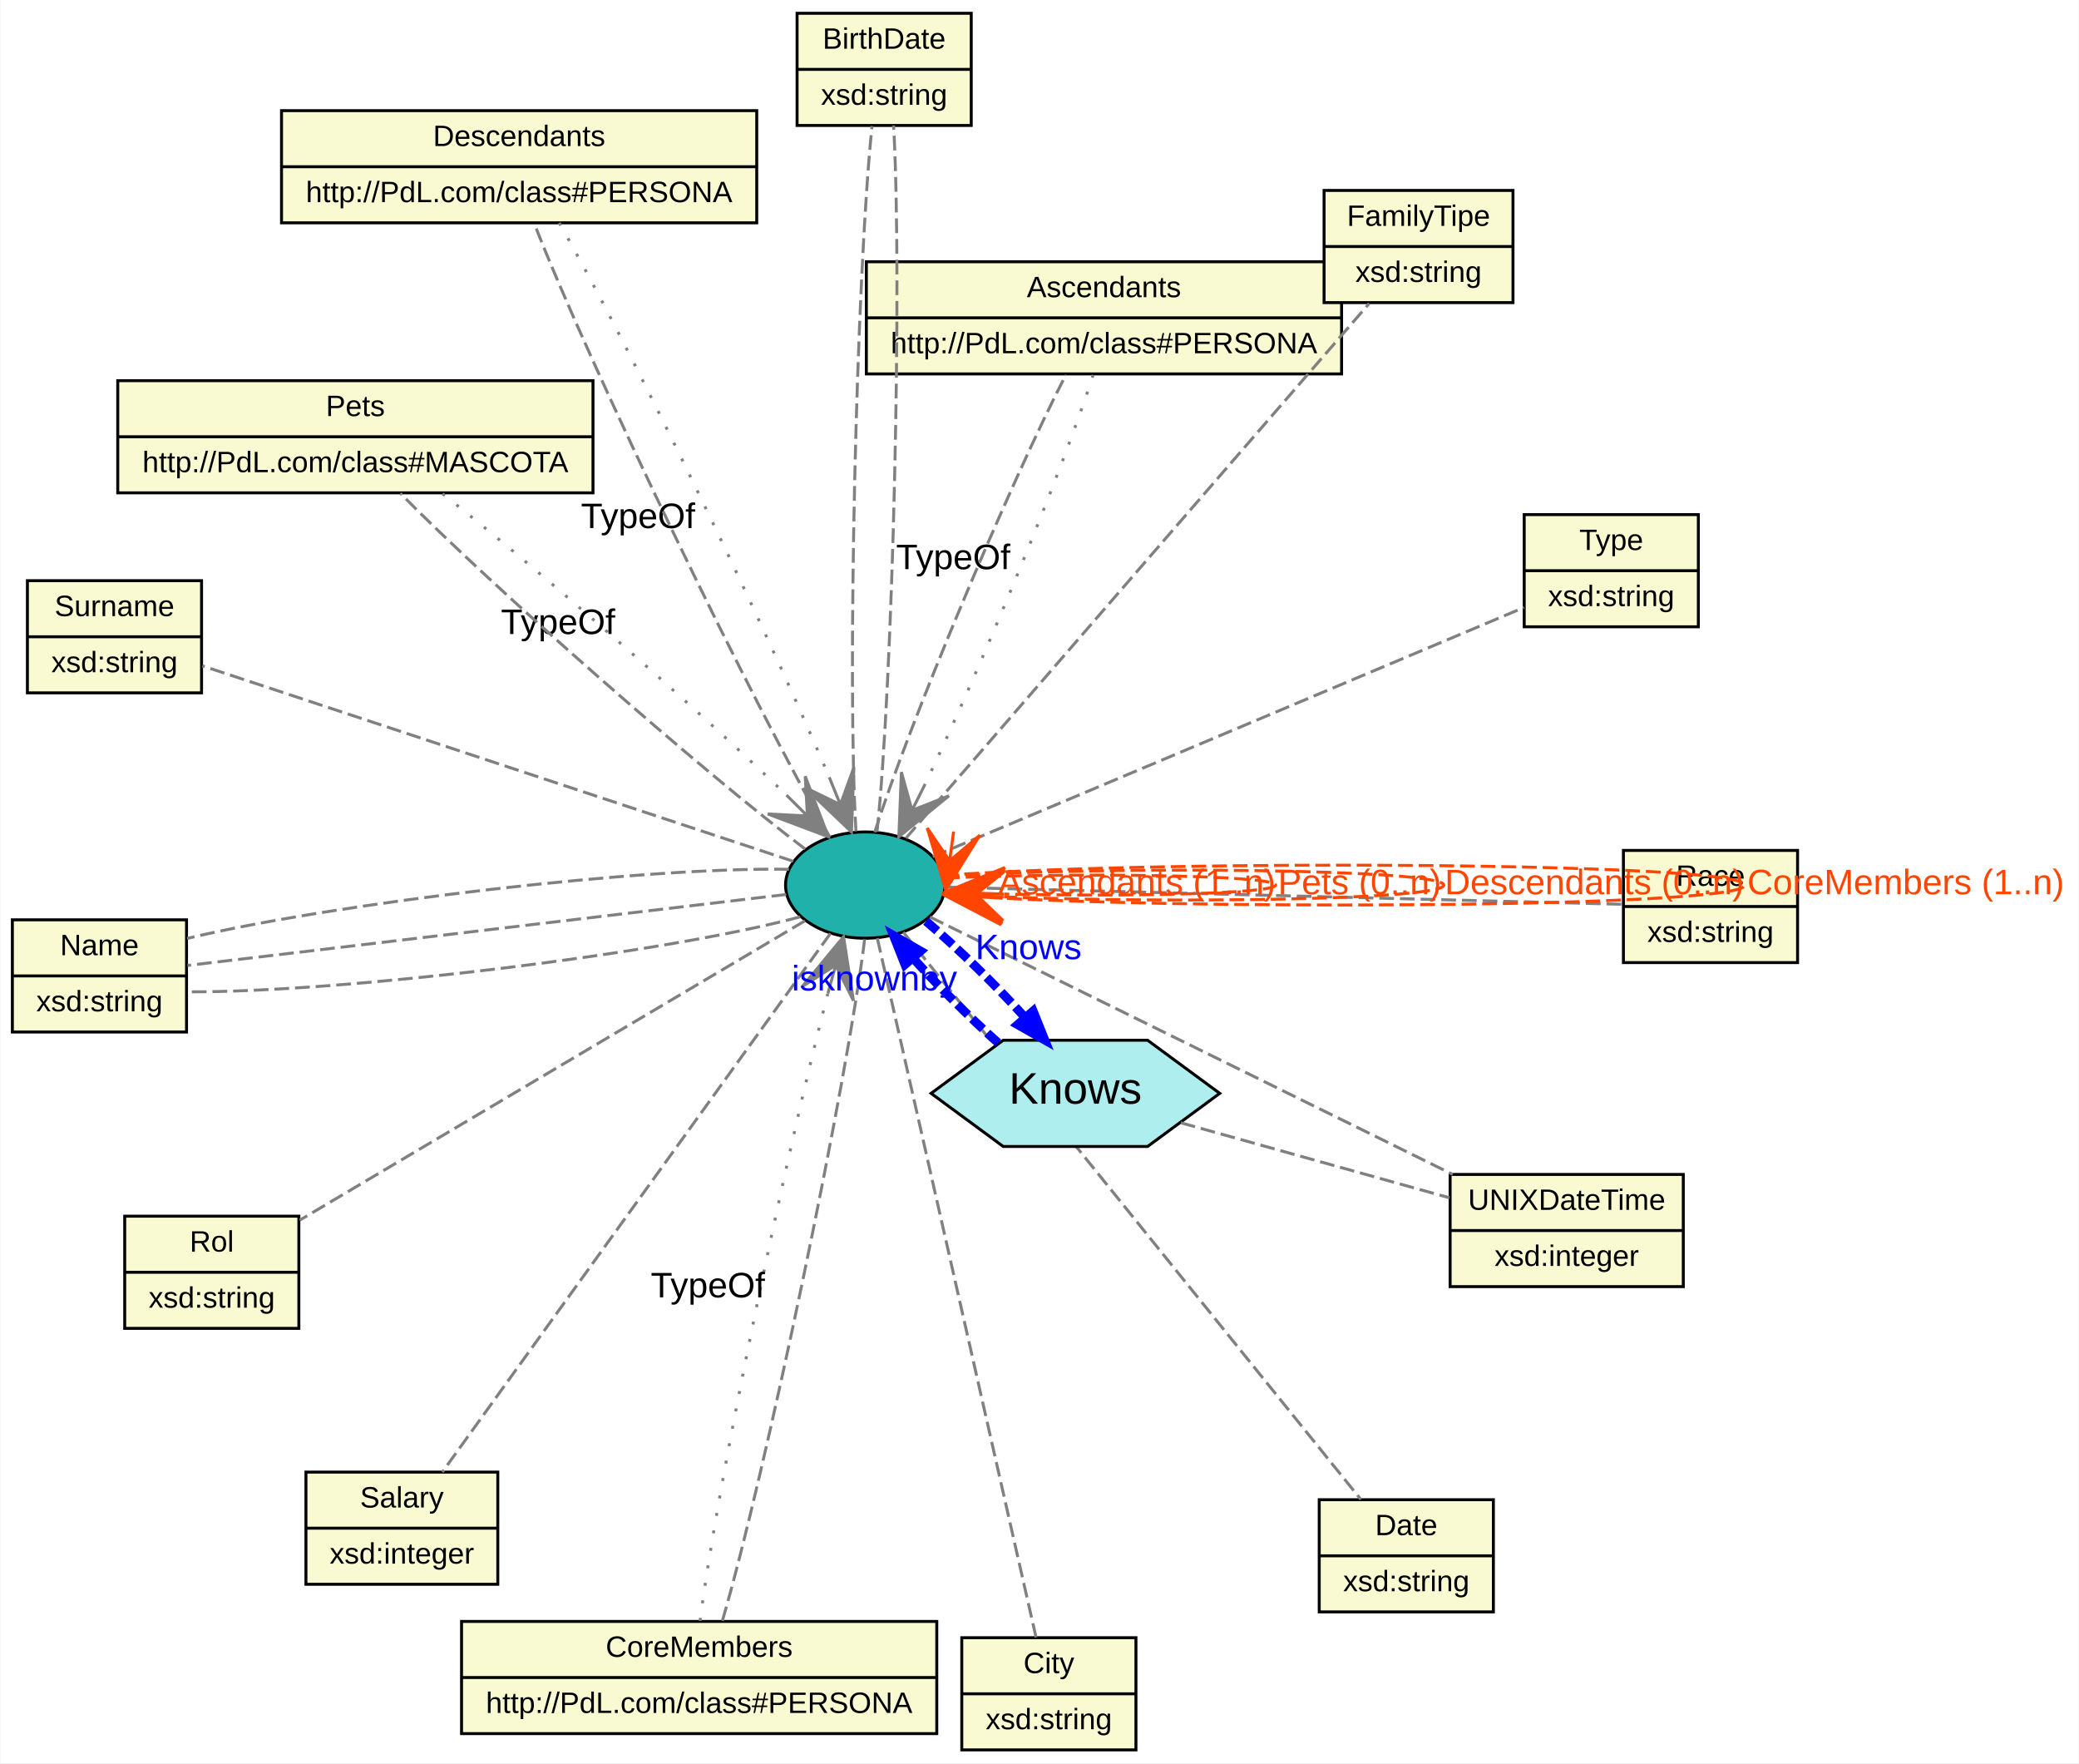
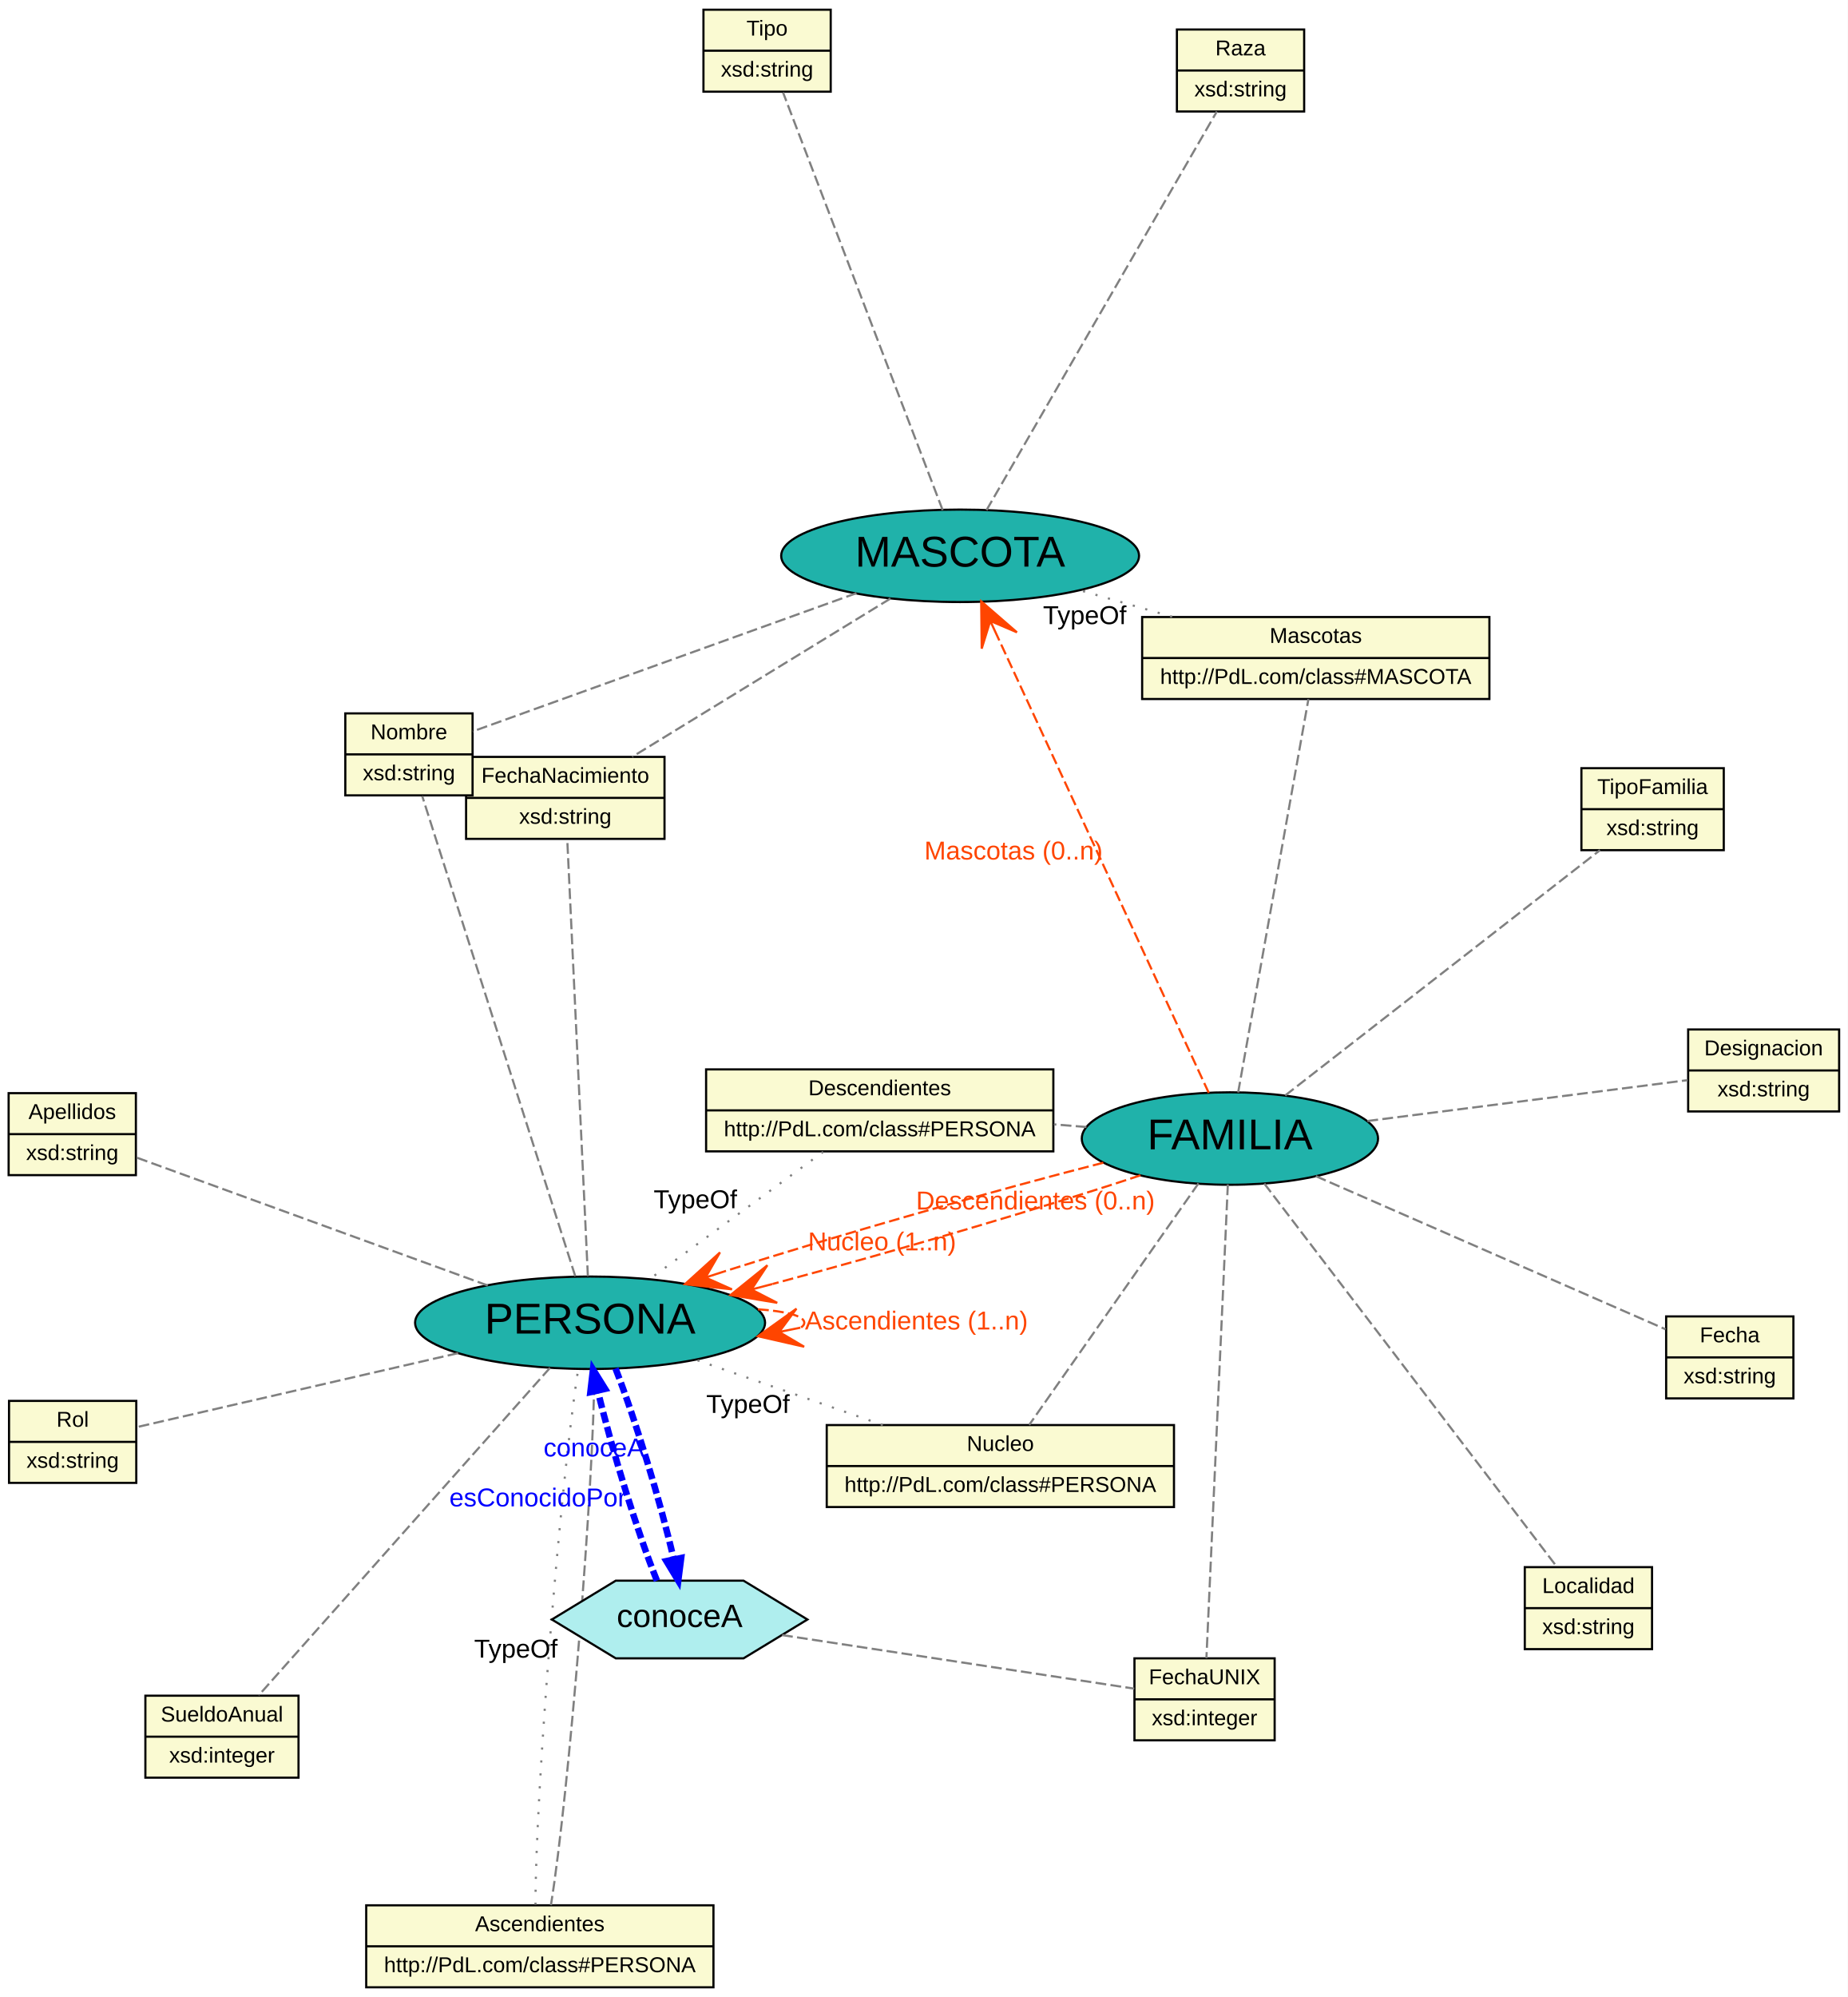
- <svg xmlns="http://www.w3.org/2000/svg" width="704pt" height="597pt" viewBox="0.00 0.00 703.95 597.28">
-   <g id="graph0" class="graph" transform="scale(1 1) rotate(0) translate(300.574 304.151)">
-     <polygon fill="white" stroke="none" points="-300.574,293.125 -300.574,-304.151 403.372,-304.151 403.372,293.125 -300.574,293.125" />
+ <svg xmlns="http://www.w3.org/2000/svg" width="857pt" height="926pt" viewBox="0.00 0.00 856.71 925.69">
+   <g id="graph0" class="graph" transform="scale(1 1) rotate(0) translate(428.48 517.961)">
+     <polygon fill="white" stroke="none" points="-428.48,407.73 -428.48,-517.961 428.225,-517.961 428.225,407.73 -428.48,407.73" />
    <g id="node1" class="node">
-       <polygon fill="lightgoldenrodyellow" stroke="black" points="-291.48,-69.447 -291.48,-107.447 -232.48,-107.447 -232.48,-69.447 -291.48,-69.447" />
-       <text text-anchor="middle" x="-261.98" y="-95.447" font-family="Arial" font-size="10.00">Surname</text>
-       <polyline fill="none" stroke="black" points="-291.48,-88.447 -232.48,-88.447 " />
-       <text text-anchor="middle" x="-261.98" y="-76.447" font-family="Arial" font-size="10.00">xsd:string</text>
+       <polygon fill="lightgoldenrodyellow" stroke="black" points="-424.48,26.758 -424.48,-11.242 -365.48,-11.242 -365.48,26.758 -424.48,26.758" />
+       <text text-anchor="middle" x="-394.98" y="0.757" font-family="Arial" font-size="10.00">Apellidos</text>
+       <polyline fill="none" stroke="black" points="-424.48,7.757 -365.48,7.757 " />
+       <text text-anchor="middle" x="-394.98" y="19.758" font-family="Arial" font-size="10.00">xsd:string</text>
    </g>
    <g id="node2" class="node">
-       <polygon fill="lightgoldenrodyellow" stroke="black" points="-260.87,-137.2 -260.87,-175.2 -99.87,-175.2 -99.87,-137.2 -260.87,-137.2" />
-       <text text-anchor="middle" x="-180.37" y="-163.2" font-family="Arial" font-size="10.00">Pets</text>
-       <polyline fill="none" stroke="black" points="-260.87,-156.2 -99.87,-156.2 " />
-       <text text-anchor="middle" x="-180.37" y="-144.2" font-family="Arial" font-size="10.00">http://PdL.com/class#MASCOTA</text>
+       <polygon fill="lightgoldenrodyellow" stroke="black" points="101.072,-193.94 101.072,-231.94 262.072,-231.94 262.072,-193.94 101.072,-193.94" />
+       <text text-anchor="middle" x="181.572" y="-219.94" font-family="Arial" font-size="10.00">Mascotas</text>
+       <polyline fill="none" stroke="black" points="101.072,-212.94 262.072,-212.94 " />
+       <text text-anchor="middle" x="181.572" y="-200.94" font-family="Arial" font-size="10.00">http://PdL.com/class#MASCOTA</text>
+     </g>
+     <g id="node18" class="node">
+       <ellipse fill="lightseagreen" stroke="black" cx="16.675" cy="-260.318" rx="82.964" ry="21.429" />
+       <text text-anchor="middle" x="16.675" y="-255.318" font-family="Arial" font-size="20.00">MASCOTA</text>
+     </g>
+     <g id="edge20" class="edge">
+       <path fill="none" stroke="grey" stroke-dasharray="1,5" d="M114.978,-232.074C100.676,-236.183 85.713,-240.482 71.899,-244.451" />
+       <text text-anchor="middle" x="74.438" y="-228.663" font-family="Arial" font-size="12.00">TypeOf</text>
+     </g>
+     <g id="node3" class="node">
+       <polygon fill="lightgoldenrodyellow" stroke="black" points="344.022,130.25 344.022,92.25 403.022,92.25 403.022,130.25 344.022,130.25" />
+       <text text-anchor="middle" x="373.522" y="104.25" font-family="Arial" font-size="10.00">Fecha</text>
+       <polyline fill="none" stroke="black" points="344.022,111.25 403.022,111.25 " />
+       <text text-anchor="middle" x="373.522" y="123.25" font-family="Arial" font-size="10.00">xsd:string</text>
+     </g>
+     <g id="node4" class="node">
+       <polygon fill="lightgoldenrodyellow" stroke="black" points="-212.384,-129.11 -212.384,-167.11 -120.384,-167.11 -120.384,-129.11 -212.384,-129.11" />
+       <text text-anchor="middle" x="-166.384" y="-155.11" font-family="Arial" font-size="10.00">FechaNacimiento</text>
+       <polyline fill="none" stroke="black" points="-212.384,-148.11 -120.384,-148.11 " />
+       <text text-anchor="middle" x="-166.384" y="-136.11" font-family="Arial" font-size="10.00">xsd:string</text>
+     </g>
+     <g id="node5" class="node">
+       <polygon fill="lightgoldenrodyellow" stroke="black" points="-102.327,-475.461 -102.327,-513.461 -43.327,-513.461 -43.327,-475.461 -102.327,-475.461" />
+       <text text-anchor="middle" x="-72.827" y="-501.461" font-family="Arial" font-size="10.00">Tipo</text>
+       <polyline fill="none" stroke="black" points="-102.327,-494.461 -43.327,-494.461 " />
+       <text text-anchor="middle" x="-72.827" y="-482.461" font-family="Arial" font-size="10.00">xsd:string</text>
+     </g>
+     <g id="node6" class="node">
+       <polygon fill="lightgoldenrodyellow" stroke="black" points="-101.101,15.743 -101.101,-22.257 59.899,-22.257 59.899,15.743 -101.101,15.743" />
+       <text text-anchor="middle" x="-20.601" y="-10.257" font-family="Arial" font-size="10.00">Descendientes</text>
+       <polyline fill="none" stroke="black" points="-101.101,-3.257 59.899,-3.257 " />
+       <text text-anchor="middle" x="-20.601" y="8.743" font-family="Arial" font-size="10.00">http://PdL.com/class#PERSONA</text>
+     </g>
+     <g id="node17" class="node">
+       <ellipse fill="lightseagreen" stroke="black" cx="-154.894" cy="95.194" rx="81.135" ry="21.429" />
+       <text text-anchor="middle" x="-154.894" y="100.194" font-family="Arial" font-size="20.00">PERSONA</text>
+     </g>
+     <g id="edge21" class="edge">
+       <path fill="none" stroke="grey" stroke-dasharray="1,5" d="M-46.813,15.959C-70.018,32.971 -103.77,57.714 -127.363,75.011" />
+       <text text-anchor="middle" x="-106.088" y="42.085" font-family="Arial" font-size="12.00">TypeOf</text>
+     </g>
+     <g id="node7" class="node">
+       <polygon fill="lightgoldenrodyellow" stroke="black" points="117.187,-466.282 117.187,-504.282 176.187,-504.282 176.187,-466.282 117.187,-466.282" />
+       <text text-anchor="middle" x="146.687" y="-492.282" font-family="Arial" font-size="10.00">Raza</text>
+       <polyline fill="none" stroke="black" points="117.187,-485.282 176.187,-485.282 " />
+       <text text-anchor="middle" x="146.687" y="-473.282" font-family="Arial" font-size="10.00">xsd:string</text>
+     </g>
+     <g id="node8" class="node">
+       <polygon fill="lightgoldenrodyellow" stroke="black" points="278.479,246.476 278.479,208.476 337.479,208.476 337.479,246.476 278.479,246.476" />
+       <text text-anchor="middle" x="307.979" y="220.476" font-family="Arial" font-size="10.00">Localidad</text>
+       <polyline fill="none" stroke="black" points="278.479,227.476 337.479,227.476 " />
+       <text text-anchor="middle" x="307.979" y="239.476" font-family="Arial" font-size="10.00">xsd:string</text>
+     </g>
+     <g id="node9" class="node">
+       <polygon fill="lightgoldenrodyellow" stroke="black" points="-424.296,169.41 -424.296,131.41 -365.296,131.41 -365.296,169.41 -424.296,169.41" />
+       <text text-anchor="middle" x="-394.796" y="143.41" font-family="Arial" font-size="10.00">Rol</text>
+       <polyline fill="none" stroke="black" points="-424.296,150.41 -365.296,150.41 " />
+       <text text-anchor="middle" x="-394.796" y="162.41" font-family="Arial" font-size="10.00">xsd:string</text>
+     </g>
+     <g id="node10" class="node">
+       <polygon fill="lightgoldenrodyellow" stroke="black" points="-361.075,306.06 -361.075,268.06 -290.075,268.06 -290.075,306.06 -361.075,306.06" />
+       <text text-anchor="middle" x="-325.575" y="280.06" font-family="Arial" font-size="10.00">SueldoAnual</text>
+       <polyline fill="none" stroke="black" points="-361.075,287.06 -290.075,287.06 " />
+       <text text-anchor="middle" x="-325.575" y="299.06" font-family="Arial" font-size="10.00">xsd:integer</text>
+     </g>
+     <g id="node11" class="node">
+       <polygon fill="lightgoldenrodyellow" stroke="black" points="97.505,288.747 97.505,250.747 162.505,250.747 162.505,288.747 97.505,288.747" />
+       <text text-anchor="middle" x="130.005" y="262.747" font-family="Arial" font-size="10.00">FechaUNIX</text>
+       <polyline fill="none" stroke="black" points="97.505,269.747 162.505,269.747 " />
+       <text text-anchor="middle" x="130.005" y="281.747" font-family="Arial" font-size="10.00">xsd:integer</text>
+     </g>
+     <g id="node12" class="node">
+       <polygon fill="lightgoldenrodyellow" stroke="black" points="-45.17,180.613 -45.17,142.613 115.83,142.613 115.83,180.613 -45.17,180.613" />
+       <text text-anchor="middle" x="35.33" y="154.613" font-family="Arial" font-size="10.00">Nucleo</text>
+       <polyline fill="none" stroke="black" points="-45.17,161.613 115.83,161.613 " />
+       <text text-anchor="middle" x="35.33" y="173.613" font-family="Arial" font-size="10.00">http://PdL.com/class#PERSONA</text>
+     </g>
+     <g id="edge22" class="edge">
+       <path fill="none" stroke="grey" stroke-dasharray="1,5" d="M-19.181,142.58C-46.627,132.997 -79.627,121.475 -106.213,112.192" />
+       <text text-anchor="middle" x="-81.697" y="136.986" font-family="Arial" font-size="12.00">TypeOf</text>
+     </g>
+     <g id="node13" class="node">
+       <polygon fill="lightgoldenrodyellow" stroke="black" points="-268.377,-149.276 -268.377,-187.276 -209.377,-187.276 -209.377,-149.276 -268.377,-149.276" />
+       <text text-anchor="middle" x="-238.877" y="-175.276" font-family="Arial" font-size="10.00">Nombre</text>
+       <polyline fill="none" stroke="black" points="-268.377,-168.276 -209.377,-168.276 " />
+       <text text-anchor="middle" x="-238.877" y="-156.276" font-family="Arial" font-size="10.00">xsd:string</text>
+     </g>
+     <g id="node14" class="node">
+       <polygon fill="lightgoldenrodyellow" stroke="black" points="-258.688,403.23 -258.688,365.23 -97.689,365.23 -97.689,403.23 -258.688,403.23" />
+       <text text-anchor="middle" x="-178.188" y="377.23" font-family="Arial" font-size="10.00">Ascendientes</text>
+       <polyline fill="none" stroke="black" points="-258.688,384.23 -97.689,384.23 " />
+       <text text-anchor="middle" x="-178.188" y="396.23" font-family="Arial" font-size="10.00">http://PdL.com/class#PERSONA</text>
+     </g>
+     <g id="edge23" class="edge">
+       <path fill="none" stroke="grey" stroke-dasharray="1,5" d="M-180.208,364.979C-180.225,313.151 -168.836,170.938 -160.41,116.645" />
+       <text text-anchor="middle" x="-189.309" y="250.412" font-family="Arial" font-size="12.00">TypeOf</text>
+     </g>
+     <g id="node15" class="node">
+       <polygon fill="lightgoldenrodyellow" stroke="black" points="354.225,-2.759 354.225,-40.759 424.225,-40.759 424.225,-2.759 354.225,-2.759" />
+       <text text-anchor="middle" x="389.225" y="-28.759" font-family="Arial" font-size="10.00">Designacion</text>
+       <polyline fill="none" stroke="black" points="354.225,-21.759 424.225,-21.759 " />
+       <text text-anchor="middle" x="389.225" y="-9.759" font-family="Arial" font-size="10.00">xsd:string</text>
    </g>
    <g id="node16" class="node">
-       <ellipse fill="lightseagreen" stroke="black" cx="-7.628" cy="-4.325" rx="27" ry="18" />
-     </g>
-     <g id="edge20" class="edge">
-       <path fill="none" stroke="grey" stroke-dasharray="1,5" d="M-150.826,-136.895C-118.173,-111.148 -66.164,-65.545 -34.583,-35.067" />
-       <polygon fill="grey" stroke="grey" points="-20.141,-20.692 -27.967,-41.18 -27.228,-27.747 -34.316,-34.801 -34.316,-34.801 -34.316,-34.801 -27.228,-27.747 -40.665,-28.422 -20.141,-20.692 -20.141,-20.692" />
-       <text text-anchor="middle" x="-111.705" y="-89.381" font-family="Arial" font-size="12.00">TypeOf</text>
-     </g>
-     <g id="node3" class="node">
-       <polygon fill="lightgoldenrodyellow" stroke="black" points="146.168,241.879 146.168,203.879 205.168,203.879 205.168,241.879 146.168,241.879" />
-       <text text-anchor="middle" x="175.668" y="215.879" font-family="Arial" font-size="10.00">Date</text>
-       <polyline fill="none" stroke="black" points="146.168,222.879 205.168,222.879 " />
-       <text text-anchor="middle" x="175.668" y="234.879" font-family="Arial" font-size="10.00">xsd:string</text>
-     </g>
-     <g id="node4" class="node">
-       <polygon fill="lightgoldenrodyellow" stroke="black" points="-30.727,-261.651 -30.727,-299.651 28.273,-299.651 28.273,-261.651 -30.727,-261.651" />
-       <text text-anchor="middle" x="-1.227" y="-287.651" font-family="Arial" font-size="10.00">BirthDate</text>
-       <polyline fill="none" stroke="black" points="-30.727,-280.651 28.273,-280.651 " />
-       <text text-anchor="middle" x="-1.227" y="-268.651" font-family="Arial" font-size="10.00">xsd:string</text>
-     </g>
-     <g id="node5" class="node">
-       <polygon fill="lightgoldenrodyellow" stroke="black" points="215.609,-91.828 215.609,-129.828 274.609,-129.828 274.609,-91.828 215.609,-91.828" />
-       <text text-anchor="middle" x="245.109" y="-117.828" font-family="Arial" font-size="10.00">Type</text>
-       <polyline fill="none" stroke="black" points="215.609,-110.828 274.609,-110.828 " />
-       <text text-anchor="middle" x="245.109" y="-98.828" font-family="Arial" font-size="10.00">xsd:string</text>
-     </g>
-     <g id="node6" class="node">
-       <polygon fill="lightgoldenrodyellow" stroke="black" points="-205.391,-228.669 -205.391,-266.669 -44.391,-266.669 -44.391,-228.669 -205.391,-228.669" />
-       <text text-anchor="middle" x="-124.891" y="-254.669" font-family="Arial" font-size="10.00">Descendants</text>
-       <polyline fill="none" stroke="black" points="-205.391,-247.669 -44.391,-247.669 " />
-       <text text-anchor="middle" x="-124.891" y="-235.669" font-family="Arial" font-size="10.00">http://PdL.com/class#PERSONA</text>
-     </g>
-     <g id="edge21" class="edge">
-       <path fill="none" stroke="grey" stroke-dasharray="1,5" d="M-111.308,-228.649C-88.131,-188.295 -42.188,-93.652 -19.919,-41.093" />
-       <polygon fill="grey" stroke="grey" points="-12.296,-22.314 -11.479,-44.23 -16.057,-31.58 -19.818,-40.846 -19.818,-40.846 -19.818,-40.846 -16.057,-31.58 -28.157,-37.461 -12.296,-22.314 -12.296,-22.314" />
-       <text text-anchor="middle" x="-84.613" y="-125.271" font-family="Arial" font-size="12.00">TypeOf</text>
-     </g>
-     <g id="node7" class="node">
-       <polygon fill="lightgoldenrodyellow" stroke="black" points="249.224,21.929 249.224,-16.071 308.224,-16.071 308.224,21.929 249.224,21.929" />
-       <text text-anchor="middle" x="278.724" y="-4.071" font-family="Arial" font-size="10.00">Race</text>
-       <polyline fill="none" stroke="black" points="249.224,2.929 308.224,2.929 " />
-       <text text-anchor="middle" x="278.724" y="14.929" font-family="Arial" font-size="10.00">xsd:string</text>
-     </g>
-     <g id="node8" class="node">
-       <polygon fill="lightgoldenrodyellow" stroke="black" points="25.073,288.625 25.073,250.625 84.073,250.625 84.073,288.625 25.073,288.625" />
-       <text text-anchor="middle" x="54.573" y="262.625" font-family="Arial" font-size="10.00">City</text>
-       <polyline fill="none" stroke="black" points="25.073,269.625 84.073,269.625 " />
-       <text text-anchor="middle" x="54.573" y="281.625" font-family="Arial" font-size="10.00">xsd:string</text>
-     </g>
-     <g id="node9" class="node">
-       <polygon fill="lightgoldenrodyellow" stroke="black" points="-258.514,145.83 -258.514,107.83 -199.514,107.83 -199.514,145.83 -258.514,145.83" />
-       <text text-anchor="middle" x="-229.014" y="119.83" font-family="Arial" font-size="10.00">Rol</text>
-       <polyline fill="none" stroke="black" points="-258.514,126.83 -199.514,126.83 " />
-       <text text-anchor="middle" x="-229.014" y="138.83" font-family="Arial" font-size="10.00">xsd:string</text>
-     </g>
-     <g id="node10" class="node">
-       <polygon fill="lightgoldenrodyellow" stroke="black" points="-197.118,232.522 -197.118,194.522 -132.118,194.522 -132.118,232.522 -197.118,232.522" />
-       <text text-anchor="middle" x="-164.618" y="206.522" font-family="Arial" font-size="10.00">Salary</text>
-       <polyline fill="none" stroke="black" points="-197.118,213.522 -132.118,213.522 " />
-       <text text-anchor="middle" x="-164.618" y="225.522" font-family="Arial" font-size="10.00">xsd:integer</text>
-     </g>
-     <g id="node11" class="node">
-       <polygon fill="lightgoldenrodyellow" stroke="black" points="190.509,131.691 190.509,93.691 269.509,93.691 269.509,131.691 190.509,131.691" />
-       <text text-anchor="middle" x="230.009" y="105.691" font-family="Arial" font-size="10.00">UNIXDateTime</text>
-       <polyline fill="none" stroke="black" points="190.509,112.691 269.509,112.691 " />
-       <text text-anchor="middle" x="230.009" y="124.691" font-family="Arial" font-size="10.00">xsd:integer</text>
-     </g>
-     <g id="node12" class="node">
-       <polygon fill="lightgoldenrodyellow" stroke="black" points="-144.401,283.11 -144.401,245.11 16.599,245.11 16.599,283.11 -144.401,283.11" />
-       <text text-anchor="middle" x="-63.901" y="257.11" font-family="Arial" font-size="10.00">CoreMembers</text>
-       <polyline fill="none" stroke="black" points="-144.401,264.11 16.599,264.11 " />
-       <text text-anchor="middle" x="-63.901" y="276.11" font-family="Arial" font-size="10.00">http://PdL.com/class#PERSONA</text>
-     </g>
-     <g id="edge22" class="edge">
-       <path fill="none" stroke="grey" stroke-dasharray="1,5" d="M-63.588,244.914C-58.064,200.568 -35.395,90.417 -20.333,32.536" />
-       <polygon fill="grey" stroke="grey" points="-14.984,13.159 -28.981,30.043 -17.645,22.798 -20.305,32.438 -20.305,32.438 -20.305,32.438 -17.645,22.798 -11.63,34.832 -14.984,13.159 -14.984,13.159" />
-       <text text-anchor="middle" x="-60.96" y="135.325" font-family="Arial" font-size="12.00">TypeOf</text>
-     </g>
-     <g id="node13" class="node">
-       <polygon fill="lightgoldenrodyellow" stroke="black" points="-296.574,45.44 -296.574,7.44 -237.574,7.44 -237.574,45.44 -296.574,45.44" />
-       <text text-anchor="middle" x="-267.074" y="19.44" font-family="Arial" font-size="10.00">Name</text>
-       <polyline fill="none" stroke="black" points="-296.574,26.44 -237.574,26.44 " />
-       <text text-anchor="middle" x="-267.074" y="38.44" font-family="Arial" font-size="10.00">xsd:string</text>
-     </g>
-     <g id="node14" class="node">
-       <polygon fill="lightgoldenrodyellow" stroke="black" points="-7.258,-177.488 -7.258,-215.488 153.742,-215.488 153.742,-177.488 -7.258,-177.488" />
-       <text text-anchor="middle" x="73.242" y="-203.488" font-family="Arial" font-size="10.00">Ascendants</text>
-       <polyline fill="none" stroke="black" points="-7.258,-196.488 153.742,-196.488 " />
-       <text text-anchor="middle" x="73.242" y="-184.488" font-family="Arial" font-size="10.00">http://PdL.com/class#PERSONA</text>
-     </g>
-     <g id="edge23" class="edge">
-       <path fill="none" stroke="grey" stroke-dasharray="1,5" d="M69.57,-177.159C59.191,-144.758 32.062,-79.164 12.749,-38.742" />
-       <polygon fill="grey" stroke="grey" points="3.747,-20.691 20.727,-34.573 8.21,-29.64 12.672,-38.589 12.672,-38.589 12.672,-38.589 8.21,-29.64 4.618,-42.606 3.747,-20.691 3.747,-20.691" />
-       <text text-anchor="middle" x="22.16" y="-111.351" font-family="Arial" font-size="12.00">TypeOf</text>
-     </g>
-     <g id="node15" class="node">
-       <polygon fill="lightgoldenrodyellow" stroke="black" points="147.812,-201.641 147.812,-239.641 211.812,-239.641 211.812,-201.641 147.812,-201.641" />
-       <text text-anchor="middle" x="179.812" y="-227.641" font-family="Arial" font-size="10.00">FamilyTipe</text>
-       <polyline fill="none" stroke="black" points="147.812,-220.641 211.812,-220.641 " />
-       <text text-anchor="middle" x="179.812" y="-208.641" font-family="Arial" font-size="10.00">xsd:string</text>
+       <polygon fill="lightgoldenrodyellow" stroke="black" points="304.734,-123.876 304.734,-161.876 370.734,-161.876 370.734,-123.876 304.734,-123.876" />
+       <text text-anchor="middle" x="337.734" y="-149.876" font-family="Arial" font-size="10.00">TipoFamilia</text>
+       <polyline fill="none" stroke="black" points="304.734,-142.876 370.734,-142.876 " />
+       <text text-anchor="middle" x="337.734" y="-130.876" font-family="Arial" font-size="10.00">xsd:string</text>
    </g>
    <g id="edge2" class="edge">
-       <path fill="none" stroke="grey" stroke-dasharray="5,2" d="M-32.016,-12.391C-78.892,-27.894 -181.417,-61.803 -232.224,-78.606" />
+       <path fill="none" stroke="grey" stroke-dasharray="5,2" d="M-202.327,77.919C-250.84,60.251 -324.697,33.354 -365.43,18.519" />
+     </g>
+     <g id="edge4" class="edge">
+       <path fill="none" stroke="grey" stroke-dasharray="5,2" d="M-155.913,73.602C-158.132,26.617 -163.368,-84.262 -165.479,-128.948" />
+     </g>
+     <g id="edge3" class="edge">
+       <path fill="none" stroke="grey" stroke-dasharray="5,2" d="M-216.052,109.27C-263.807,120.261 -328.079,135.054 -365.116,143.579" />
+     </g>
+     <g id="edge5" class="edge">
+       <path fill="none" stroke="grey" stroke-dasharray="5,2" d="M-173.485,116.092C-206.835,153.582 -276.344,231.718 -308.535,267.905" />
+     </g>
+     <g id="edge1" class="edge">
+       <path fill="none" stroke="grey" stroke-dasharray="5,2" d="M-161.766,73.633C-177.789,23.367 -217.42,-100.96 -232.716,-148.948" />
+     </g>
+     <g id="edge6" class="edge">
+       <path fill="none" stroke="grey" stroke-dasharray="5,2" d="M-152.88,116.748C-153.19,171.178 -164.71,313.5 -173.047,365.152" />
+     </g>
+     <g id="edge24" class="edge">
+       <path fill="none" stroke="orangered" stroke-dasharray="5,2" d="M-77.029,88.949C-64.315,89.843 -55.576,91.924 -55.576,95.194 -55.576,96.011 -56.123,96.754 -57.14,97.423" />
+       <polygon fill="orangered" stroke="orangered" points="-77.029,101.439 -55.644,106.303 -67.227,99.46 -57.425,97.481 -57.425,97.481 -57.425,97.481 -67.227,99.46 -59.206,88.659 -77.029,101.439 -77.029,101.439" />
+       <text text-anchor="middle" x="-3.576" y="98.294" font-family="Arial" font-size="12.00" fill="orangered">Ascendientes (1..n) </text>
+     </g>
+     <g id="node20" class="node">
+       <polygon fill="paleturquoise" stroke="black" points="-54.116,232.744 -83.743,214.744 -142.995,214.744 -172.622,232.744 -142.995,250.744 -83.743,250.744 -54.116,232.744" />
+       <text text-anchor="middle" x="-113.369" y="236.244" font-family="Arial" font-size="15.00">conoceA</text>
+     </g>
+     <g id="edge28" class="edge">
+       <path fill="none" stroke="blue" stroke-width="3" stroke-dasharray="5,2" d="M-143.091,116.414C-133.837,140.111 -122.138,178.533 -116.14,204.691" />
+       <polygon fill="blue" stroke="blue" stroke-width="3" points="-112.661,204.226 -114.007,214.735 -119.508,205.68 -112.661,204.226" />
+       <text text-anchor="middle" x="-153.115" y="157.153" font-family="Arial" font-size="12.00" fill="blue">conoceA</text>
+     </g>
+     <g id="edge10" class="edge">
+       <path fill="none" stroke="grey" stroke-dasharray="5,2" d="M-15.63,-240.516C-49.4,-219.816 -102.017,-187.564 -135.316,-167.153" />
+     </g>
+     <g id="edge7" class="edge">
+       <path fill="none" stroke="grey" stroke-dasharray="5,2" d="M8.575,-281.51C-8.681,-326.651 -48.84,-431.709 -65.441,-475.139" />
+     </g>
+     <g id="edge9" class="edge">
+       <path fill="none" stroke="grey" stroke-dasharray="5,2" d="M28.907,-281.482C54.128,-325.124 111.568,-424.514 135.694,-466.26" />
+     </g>
+     <g id="edge8" class="edge">
+       <path fill="none" stroke="grey" stroke-dasharray="5,2" d="M-31.392,-243.006C-83.732,-224.155 -165.78,-194.603 -209.363,-178.906" />
+     </g>
+     <g id="node19" class="node">
+       <ellipse fill="lightseagreen" stroke="black" cx="141.764" cy="9.797" rx="68.679" ry="21.429" />
+       <text text-anchor="middle" x="141.764" y="14.797" font-family="Arial" font-size="20.00">FAMILIA</text>
    </g>
    <g id="edge18" class="edge">
-       <path fill="none" stroke="grey" stroke-dasharray="5,2" d="M-27.965,-16.512C-63.068,-43.007 -133.927,-105.282 -165.151,-137.052" />
+       <path fill="none" stroke="grey" stroke-dasharray="5,2" d="M145.581,-11.56C153.326,-54.896 170.778,-152.545 178.165,-193.881" />
    </g>
    <g id="edge12" class="edge">
-       <path fill="none" stroke="grey" stroke-dasharray="5,2" d="M5.261,11.651C38.101,52.358 124.818,159.848 160.252,203.77" />
-     </g>
-     <g id="edge4" class="edge">
-       <path fill="none" stroke="grey" stroke-dasharray="5,2" d="M-10.766,-22.538C-13.835,-72.344 -10.668,-210.48 -5.329,-261.442" />
-     </g>
-     <g id="edge10" class="edge">
-       <path fill="none" stroke="grey" stroke-dasharray="5,2" d="M-3.649,-22.373C1.735,-72.104 4.97,-210.786 1.96,-261.642" />
-     </g>
-     <g id="edge7" class="edge">
-       <path fill="none" stroke="grey" stroke-dasharray="5,2" d="M15.247,-13.964C61.178,-33.319 164.578,-76.892 215.555,-98.373" />
+       <path fill="none" stroke="grey" stroke-dasharray="5,2" d="M181.604,27.237C227.678,47.406 302.465,80.145 343.761,98.222" />
    </g>
    <g id="edge17" class="edge">
-       <path fill="none" stroke="grey" stroke-dasharray="5,2" d="M-19.618,-20.596C-44.982,-63.96 -101.818,-181.927 -119.757,-228.466" />
-     </g>
-     <g id="edge9" class="edge">
-       <path fill="none" stroke="grey" stroke-dasharray="5,2" d="M19.57,-3.636C73.457,-2.271 193.389,0.767 249.154,2.18" />
+       <path fill="none" stroke="grey" stroke-dasharray="5,2" d="M75.255,4.45C70.263,4.048 65.195,3.641 60.129,3.234" />
    </g>
    <g id="edge13" class="edge">
-       <path fill="none" stroke="grey" stroke-dasharray="5,2" d="M-3.547,13.649C7.643,62.931 38.737,199.878 50.23,250.498" />
-     </g>
-     <g id="edge3" class="edge">
-       <path fill="none" stroke="grey" stroke-dasharray="5,2" d="M-28.058,7.779C-67.343,31.052 -153.56,82.129 -199.243,109.193" />
-     </g>
-     <g id="edge5" class="edge">
-       <path fill="none" stroke="grey" stroke-dasharray="5,2" d="M-19.428,12.049C-47.951,51.629 -120.524,152.335 -150.91,194.499" />
+       <path fill="none" stroke="grey" stroke-dasharray="5,2" d="M157.701,30.669C189.878,72.808 262.178,167.495 293.287,208.236" />
    </g>
    <g id="edge11" class="edge">
-       <path fill="none" stroke="grey" stroke-dasharray="5,2" d="M14.303,6.474C54.633,26.333 141.043,68.883 191.399,93.679" />
+       <path fill="none" stroke="grey" stroke-dasharray="5,2" d="M140.802,31.07C138.558,80.664 133.01,203.33 130.868,250.677" />
    </g>
    <g id="edge16" class="edge">
-       <path fill="none" stroke="grey" stroke-dasharray="5,2" d="M-7.836,14.018C-13.784,62.817 -41.521,195.43 -56.077,245.045" />
-     </g>
-     <g id="edge1" class="edge">
-       <path fill="none" stroke="grey" stroke-dasharray="5,2" d="M-29.699,6.443C-76.256,18.95 -184.514,32.049 -237.206,31.834" />
-     </g>
-     <g id="edge8" class="edge">
-       <path fill="none" stroke="grey" stroke-dasharray="5,2" d="M-33.489,-9.675C-81.954,-10.571 -186.134,1.532 -237.381,13.748" />
+       <path fill="none" stroke="grey" stroke-dasharray="5,2" d="M127.188,30.588C106.464,60.148 68.779,113.902 48.724,142.508" />
    </g>
    <g id="edge15" class="edge">
-       <path fill="none" stroke="grey" stroke-dasharray="5,2" d="M-34.416,-1.149C-83.226,4.639 -186.298,16.862 -237.259,22.905" />
-     </g>
-     <g id="edge6" class="edge">
-       <path fill="none" stroke="grey" stroke-dasharray="5,2" d="M-4.401,-22.253C6.997,-58.481 41.145,-139.986 60.377,-177.265" />
+       <path fill="none" stroke="grey" stroke-dasharray="5,2" d="M205.491,1.67C252.749,-4.356 315.415,-12.347 353.996,-17.267" />
    </g>
    <g id="edge14" class="edge">
-       <path fill="none" stroke="grey" stroke-dasharray="5,2" d="M6.155,-20.231C39.889,-59.162 126.508,-159.125 163.099,-201.353" />
-     </g>
-     <g id="edge24" class="edge">
-       <path fill="none" stroke="orangered" stroke-dasharray="5,2" d="M19.613,-6.011C19.766,-6.012 19.918,-6.012 20.07,-6.012" />
-       <polygon fill="orangered" stroke="orangered" points="19.613,-2.639 31.218,-21.249 20.956,-12.549 22.3,-22.458 22.3,-22.458 22.3,-22.458 20.956,-12.549 13.381,-23.667 19.613,-2.639 19.613,-2.639" />
-       <text text-anchor="middle" x="84.372" y="-1.225" font-family="Arial" font-size="12.00" fill="orangered">Ascendants (1..n) </text>
+       <path fill="none" stroke="grey" stroke-dasharray="5,2" d="M167.384,-10.162C205.356,-39.745 276.089,-94.85 313.342,-123.872" />
    </g>
    <g id="edge25" class="edge">
-       <path fill="none" stroke="orangered" stroke-dasharray="5,2" d="M18.935,-7.607C95.108,-13.145 290.372,-12.051 290.372,-4.325 290.372,2.789 124.777,4.28 39.091,0.146" />
-       <polygon fill="orangered" stroke="orangered" points="18.935,-1.043 38.37,9.12 28.918,-0.454 38.9,0.135 38.9,0.135 38.9,0.135 28.918,-0.454 39.431,-8.849 18.935,-1.043 18.935,-1.043" />
-       <text text-anchor="middle" x="344.872" y="-1.225" font-family="Arial" font-size="12.00" fill="orangered">CoreMembers (1..n) </text>
+       <path fill="none" stroke="orangered" stroke-dasharray="5,2" d="M100.304,26.846C56.298,41.528 -14.449,62.315 -70.307,77.222" />
+       <polygon fill="orangered" stroke="orangered" points="-89.755,82.328 -68.125,85.954 -80.083,79.788 -70.41,77.249 -70.41,77.249 -70.41,77.249 -80.083,79.788 -72.696,68.544 -89.755,82.328 -89.755,82.328" />
+       <text text-anchor="middle" x="-19.502" y="61.634" font-family="Arial" font-size="12.00" fill="orangered">Nucleo (1..n) </text>
    </g>
    <g id="edge26" class="edge">
-       <path fill="none" stroke="orangered" stroke-dasharray="5,2" d="M19.276,-7.335C75.191,-10.852 188.372,-9.849 188.372,-4.325 188.372,0.595 98.595,1.929 39.456,-0.323" />
-       <polygon fill="orangered" stroke="orangered" points="19.276,-1.315 38.81,8.656 29.264,-0.824 39.252,-0.333 39.252,-0.333 39.252,-0.333 29.264,-0.824 39.694,-9.322 19.276,-1.315 19.276,-1.315" />
-       <text text-anchor="middle" x="239.372" y="-1.225" font-family="Arial" font-size="12.00" fill="orangered">Descendants (0..n) </text>
+       <path fill="none" stroke="orangered" stroke-dasharray="5,2" d="M83.055,21.017C32.548,33.847 -40.13,54.689 -91.855,71.131" />
+       <polygon fill="orangered" stroke="orangered" points="-110.904,77.304 -89.104,79.7 -101.391,74.222 -91.878,71.139 -91.878,71.139 -91.878,71.139 -101.391,74.222 -94.653,62.577 -110.904,77.304 -110.904,77.304" />
+       <text text-anchor="middle" x="51.6" y="42.674" font-family="Arial" font-size="12.00" fill="orangered">Descendientes (0..n) </text>
    </g>
    <g id="edge27" class="edge">
-       <path fill="none" stroke="orangered" stroke-dasharray="5,2" d="M19.399,-6.705C61.14,-8.59 131.372,-7.797 131.372,-4.325 131.372,-1.369 80.443,-0.355 39.547,-1.283" />
-       <polygon fill="orangered" stroke="orangered" points="19.399,-1.945 39.092,7.707 29.394,-1.616 39.388,-1.288 39.388,-1.288 39.388,-1.288 29.394,-1.616 39.684,-10.283 19.399,-1.945 19.399,-1.945" />
-       <text text-anchor="middle" x="159.872" y="-1.225" font-family="Arial" font-size="12.00" fill="orangered">Pets (0..n) </text>
-     </g>
-     <g id="node17" class="node">
-       <polygon fill="paleturquoise" stroke="black" points="112.455,66.223 88.009,48.223 39.119,48.223 14.674,66.223 39.119,84.223 88.009,84.223 112.455,66.223" />
-       <text text-anchor="middle" x="63.564" y="69.723" font-family="Arial" font-size="15.00">Knows</text>
-     </g>
-     <g id="edge28" class="edge">
-       <path fill="none" stroke="blue" stroke-width="3" stroke-dasharray="5,2" d="M12.967,7.917C23.582,16.906 36.308,29.3 46.391,40.39" />
-       <polygon fill="blue" stroke="blue" stroke-width="3" points="49.246,38.337 53.199,48.167 43.979,42.948 49.246,38.337" />
-       <text text-anchor="middle" x="47.679" y="20.753" font-family="Arial" font-size="12.00" fill="blue">Knows</text>
+       <path fill="none" stroke="orangered" stroke-dasharray="5,2" d="M131.948,-11.399C111.031,-56.567 61.788,-162.902 34.929,-220.901" />
+       <polygon fill="orangered" stroke="orangered" points="26.445,-239.221 26.683,-217.291 30.648,-230.147 34.85,-221.073 34.85,-221.073 34.85,-221.073 30.648,-230.147 43.017,-224.855 26.445,-239.221 26.445,-239.221" />
+       <text text-anchor="middle" x="41.439" y="-119.55" font-family="Arial" font-size="12.00" fill="orangered">Mascotas (0..n) </text>
    </g>
    <g id="edge19" class="edge">
-       <path fill="none" stroke="grey" stroke-dasharray="5,2" d="M99.271,76.191C126.017,83.658 162.609,93.874 190.28,101.599" />
+       <path fill="none" stroke="grey" stroke-dasharray="5,2" d="M-65.866,239.967C-17.726,247.286 55.461,258.413 97.408,264.791" />
    </g>
    <g id="edge29" class="edge">
-       <path fill="none" stroke="blue" stroke-width="3" stroke-dasharray="5,2" d="M37.401,49.129C27.733,40.484 17.092,29.895 8.541,20.398" />
-       <polygon fill="blue" stroke="blue" stroke-width="3" points="5.813,22.595 1.916,12.743 11.107,18.014 5.813,22.595" />
-       <text text-anchor="middle" x="-4.529" y="31.363" font-family="Arial" font-size="12.00" fill="blue">isknownby</text>
+       <path fill="none" stroke="blue" stroke-width="3" stroke-dasharray="5,2" d="M-123.895,214.737C-132.937,192.389 -144.824,153.94 -151.32,126.679" />
+       <polygon fill="blue" stroke="blue" stroke-width="3" points="-154.754,127.359 -153.529,116.836 -147.924,125.827 -154.754,127.359" />
+       <text text-anchor="middle" x="-179.108" y="180.308" font-family="Arial" font-size="12.00" fill="blue">esConocidoPor</text>
    </g>
  </g>
</svg>
